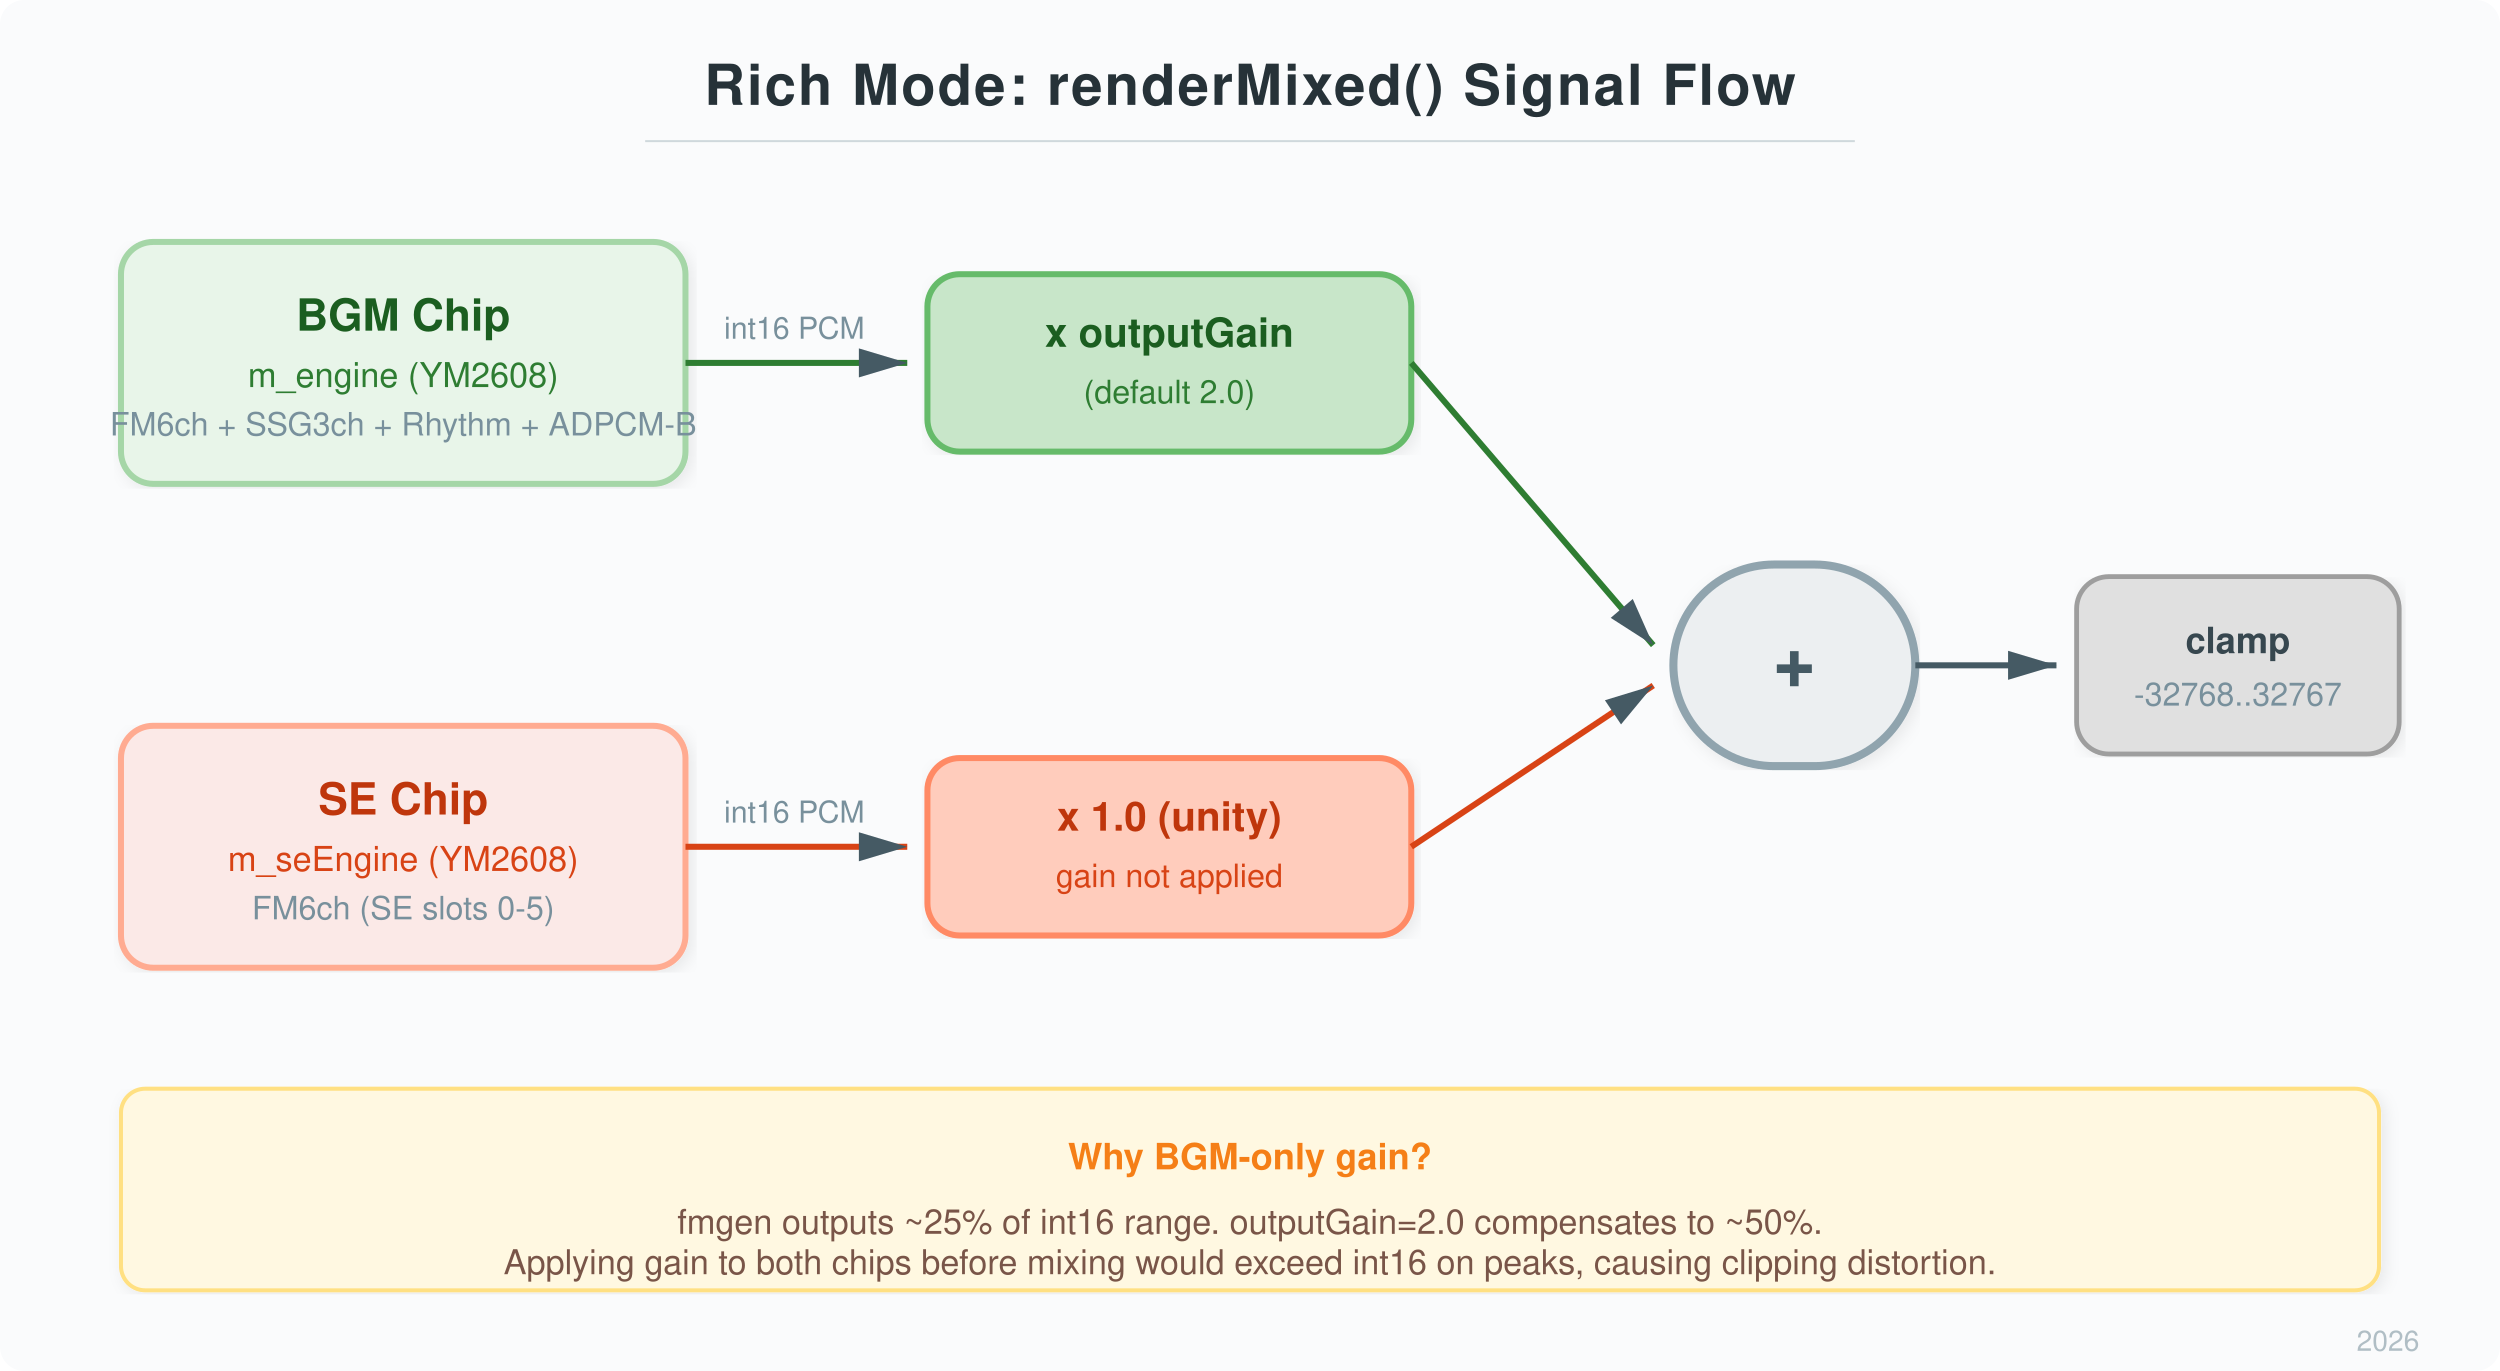
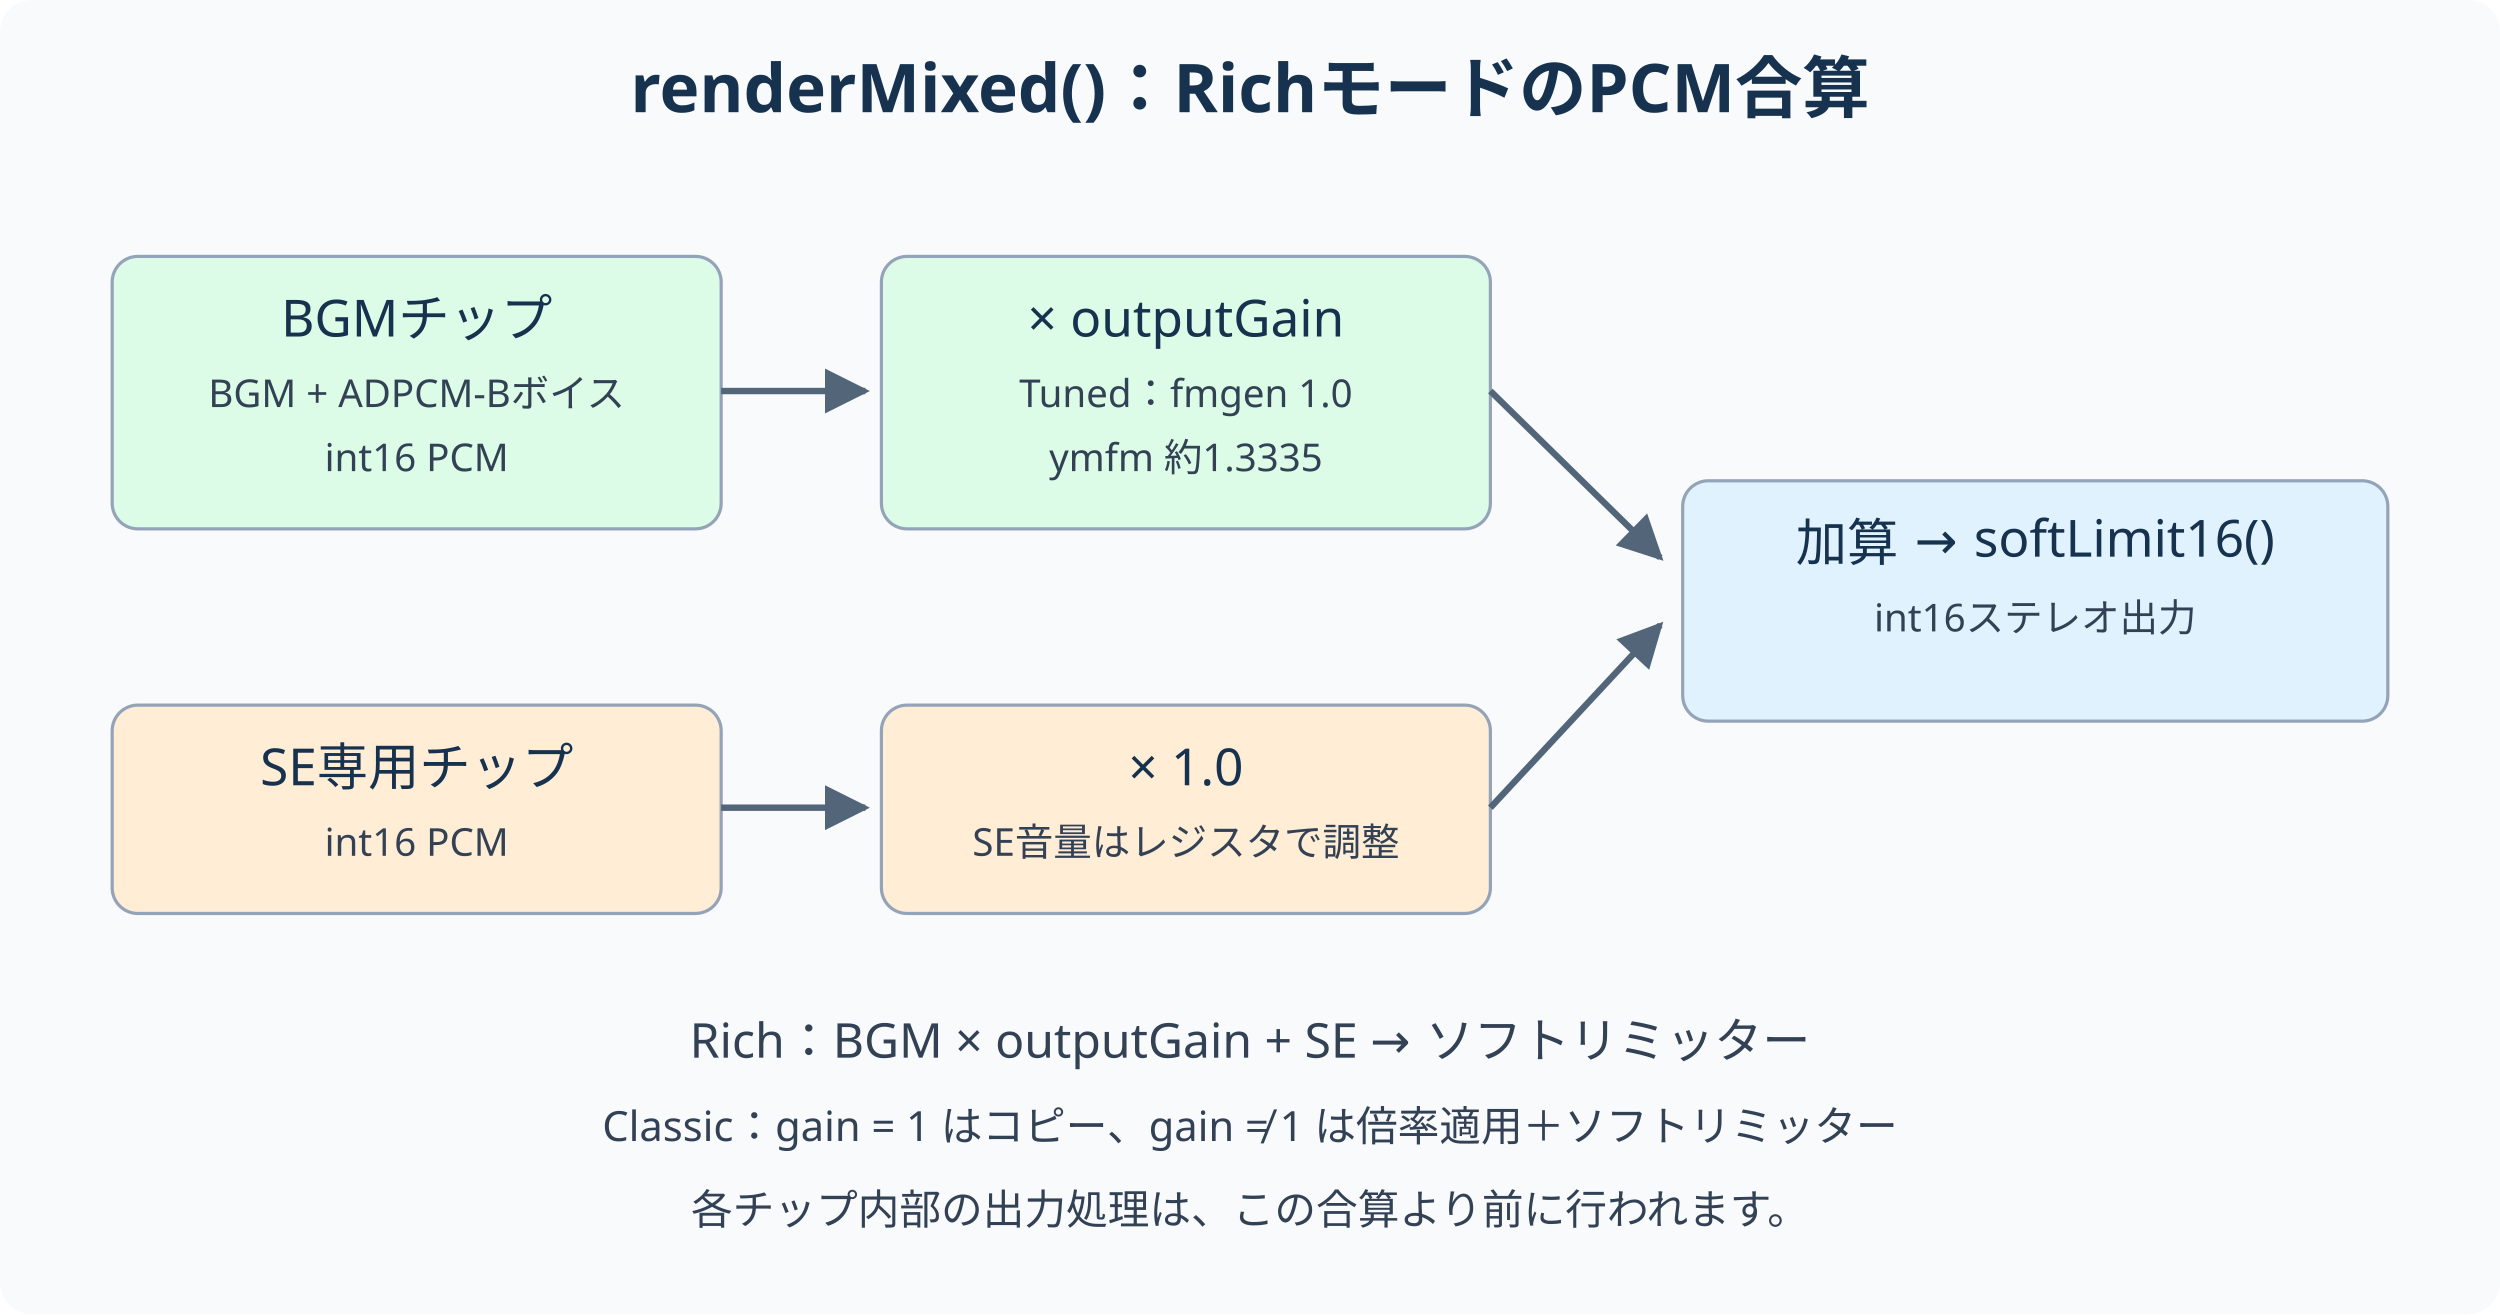
- <svg xmlns="http://www.w3.org/2000/svg" viewBox="0 0 620 340" font-family="'Helvetica Neue', Helvetica, Arial, sans-serif">
+ <svg xmlns="http://www.w3.org/2000/svg" viewBox="0 0 780 410" font-family="sans-serif">
  <defs>
-     <filter id="shadow" x="-2%" y="-2%" width="104%" height="104%">
-       <feDropShadow dx="1" dy="1" stdDeviation="2" flood-opacity="0.08" />
-     </filter>
-     <marker id="arr" viewBox="0 0 10 6" refX="10" refY="3" markerWidth="8" markerHeight="5" orient="auto-start-reverse">
-       <path d="M0,0 L10,3 L0,6 Z" fill="#455A64" />
+     <marker id="arrow" viewBox="0 0 10 10" refX="9" refY="5" markerWidth="7" markerHeight="7" orient="auto">
+       <path d="M0 0 L10 5 L0 10Z" fill="#526579" />
    </marker>
  </defs>
-   <rect width="620" height="340" fill="#FAFBFC" rx="6" />
-   <text x="310" y="26" text-anchor="middle" font-size="14" font-weight="600" fill="#263238" letter-spacing="0.5">Rich Mode: renderMixed() Signal Flow</text>
-   <line x1="160" y1="35" x2="460" y2="35" stroke="#CFD8DC" stroke-width="0.5" />
-   <g filter="url(#shadow)">
-     <rect x="30" y="60" width="140" height="60" rx="8" fill="#E8F5E9" stroke="#A5D6A7" stroke-width="1.5" />
-   </g>
-   <text x="100" y="82" text-anchor="middle" font-size="11" font-weight="700" fill="#1B5E20">BGM Chip</text>
-   <text x="100" y="96" text-anchor="middle" font-size="8.5" fill="#2E7D32">m_engine (YM2608)</text>
-   <text x="100" y="108" text-anchor="middle" font-size="8" fill="#78909C">FM6ch + SSG3ch + Rhythm + ADPCM-B</text>
-   <line x1="170" y1="90" x2="225" y2="90" stroke="#2E7D32" stroke-width="1.5" marker-end="url(#arr)" />
-   <text x="197" y="84" text-anchor="middle" font-size="7.5" fill="#78909C">int16 PCM</text>
-   <g filter="url(#shadow)">
-     <rect x="230" y="68" width="120" height="44" rx="8" fill="#C8E6C9" stroke="#66BB6A" stroke-width="1.5" />
-   </g>
-   <text x="290" y="86" text-anchor="middle" font-size="10" font-weight="700" fill="#1B5E20">x outputGain</text>
-   <text x="290" y="100" text-anchor="middle" font-size="8" fill="#2E7D32">(default 2.0)</text>
-   <line x1="350" y1="90" x2="410" y2="160" stroke="#2E7D32" stroke-width="1.5" marker-end="url(#arr)" />
-   <g filter="url(#shadow)">
-     <rect x="30" y="180" width="140" height="60" rx="8" fill="#FBE9E7" stroke="#FFAB91" stroke-width="1.5" />
-   </g>
-   <text x="100" y="202" text-anchor="middle" font-size="11" font-weight="700" fill="#BF360C">SE Chip</text>
-   <text x="100" y="216" text-anchor="middle" font-size="8.5" fill="#D84315">m_seEngine (YM2608)</text>
-   <text x="100" y="228" text-anchor="middle" font-size="8" fill="#78909C">FM6ch (SE slots 0-5)</text>
-   <g filter="url(#shadow)">
-     <rect x="230" y="188" width="120" height="44" rx="8" fill="#FFCCBC" stroke="#FF8A65" stroke-width="1.5" />
-   </g>
-   <text x="290" y="206" text-anchor="middle" font-size="10" font-weight="700" fill="#BF360C">x 1.0 (unity)</text>
-   <text x="290" y="220" text-anchor="middle" font-size="8" fill="#D84315">gain not applied</text>
-   <line x1="170" y1="210" x2="225" y2="210" stroke="#D84315" stroke-width="1.5" marker-end="url(#arr)" />
-   <text x="197" y="204" text-anchor="middle" font-size="7.5" fill="#78909C">int16 PCM</text>
-   <line x1="350" y1="210" x2="410" y2="170" stroke="#D84315" stroke-width="1.5" marker-end="url(#arr)" />
-   <g filter="url(#shadow)">
-     <rect x="415" y="140" width="60" height="50" rx="25" fill="#ECEFF1" stroke="#90A4AE" stroke-width="2" />
-   </g>
-   <text x="445" y="170" text-anchor="middle" font-size="18" font-weight="700" fill="#455A64">+</text>
-   <line x1="475" y1="165" x2="510" y2="165" stroke="#455A64" stroke-width="1.5" marker-end="url(#arr)" />
-   <g filter="url(#shadow)">
-     <rect x="515" y="143" width="80" height="44" rx="8" fill="#E0E0E0" stroke="#9E9E9E" stroke-width="1.2" />
-   </g>
-   <text x="555" y="162" text-anchor="middle" font-size="9" font-weight="600" fill="#37474F">clamp</text>
-   <text x="555" y="175" text-anchor="middle" font-size="8" fill="#78909C">-32768..32767</text>
-   <g filter="url(#shadow)">
-     <rect x="30" y="270" width="560" height="50" rx="6" fill="#FFF8E1" stroke="#FFE082" stroke-width="1" />
-   </g>
-   <text x="310" y="290" text-anchor="middle" font-size="9" font-weight="600" fill="#F57F17">Why BGM-only gain?</text>
-   <text x="310" y="306" text-anchor="middle" font-size="8.5" fill="#795548">fmgen outputs ~25% of int16 range. outputGain=2.0 compensates to ~50%.</text>
-   <text x="310" y="316" text-anchor="middle" font-size="8.5" fill="#795548">Applying gain to both chips before mixing would exceed int16 on peaks, causing clipping distortion.</text>
-   <text x="600" y="335" text-anchor="end" font-size="7" fill="#B0BEC5">2026</text>
+   <rect width="780" height="410" rx="10" fill="#f8fafc" />
+   <text x="390" y="35" text-anchor="middle" font-size="21" font-weight="700" fill="#16324f">renderMixed()：RichモードのPCM合算</text>
+   <rect x="35" y="80" width="190" height="85" rx="8" fill="#dcfce7" stroke="#94a3b8" />
+   <text x="130.0" y="105" text-anchor="middle" font-size="16" fill="#16324f">BGMチップ</text>
+   <text x="130.0" y="127" text-anchor="middle" font-size="12" fill="#334155">BGM + ADPCM-Bボイス</text>
+   <text x="130.0" y="147" text-anchor="middle" font-size="12" fill="#334155">int16 PCM</text>
+   <path d="M225 122 L270 122" fill="none" stroke="#526579" stroke-width="2" marker-end="url(#arrow)" />
+   <rect x="275" y="80" width="190" height="85" rx="8" fill="#dcfce7" stroke="#94a3b8" />
+   <text x="370.0" y="105" text-anchor="middle" font-size="16" fill="#16324f">× outputGain</text>
+   <text x="370.0" y="127" text-anchor="middle" font-size="12" fill="#334155">Tuned：fmgen 1.0</text>
+   <text x="370.0" y="147" text-anchor="middle" font-size="12" fill="#334155">ymfm 約1.3335</text>
+   <rect x="35" y="220" width="190" height="65" rx="8" fill="#ffedd5" stroke="#94a3b8" />
+   <text x="130.0" y="245" text-anchor="middle" font-size="16" fill="#16324f">SE専用チップ</text>
+   <text x="130.0" y="267" text-anchor="middle" font-size="12" fill="#334155">int16 PCM</text>
+   <path d="M225 252 L270 252" fill="none" stroke="#526579" stroke-width="2" marker-end="url(#arrow)" />
+   <rect x="275" y="220" width="190" height="65" rx="8" fill="#ffedd5" stroke="#94a3b8" />
+   <text x="370.0" y="245" text-anchor="middle" font-size="16" fill="#16324f">× 1.0</text>
+   <text x="370.0" y="267" text-anchor="middle" font-size="12" fill="#334155">SE音量はレジスタで調整</text>
+   <path d="M465 122 L518 174" fill="none" stroke="#526579" stroke-width="2" marker-end="url(#arrow)" />
+   <path d="M465 252 L518 195" fill="none" stroke="#526579" stroke-width="2" marker-end="url(#arrow)" />
+   <rect x="525" y="150" width="220" height="75" rx="8" fill="#e0f2fe" stroke="#94a3b8" />
+   <text x="635.0" y="175" text-anchor="middle" font-size="16" fill="#16324f">加算 → softLimit16()</text>
+   <text x="635.0" y="197" text-anchor="middle" font-size="12" fill="#334155">int16ステレオ出力</text>
+   <text x="390" y="330" text-anchor="middle" font-size="15" fill="#334155">Rich：BGM × outputGain + SE → ソフトリミッター</text>
+   <text x="390" y="356" text-anchor="middle" font-size="13" fill="#334155">Classic：gain = 1 はコピー、gain ≠ 1 は倍率適用＋ソフトリミッター</text>
+   <text x="390" y="382" text-anchor="middle" font-size="13" fill="#334155">各チップ内部の出力処理は、この合算より前に行われます。</text>
</svg>
